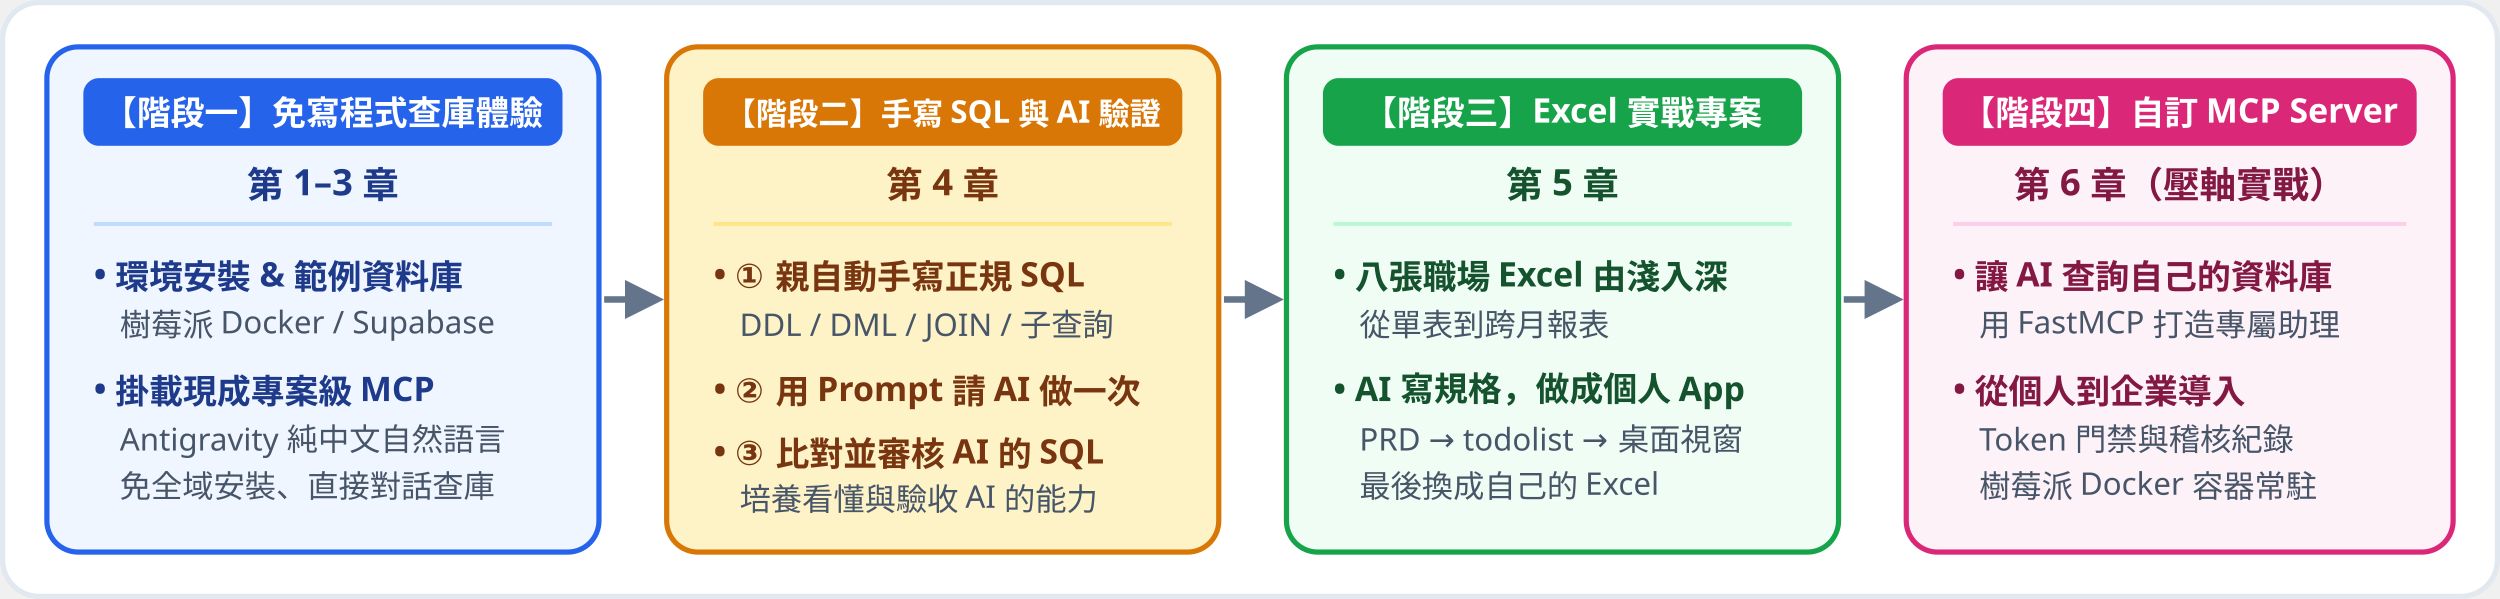
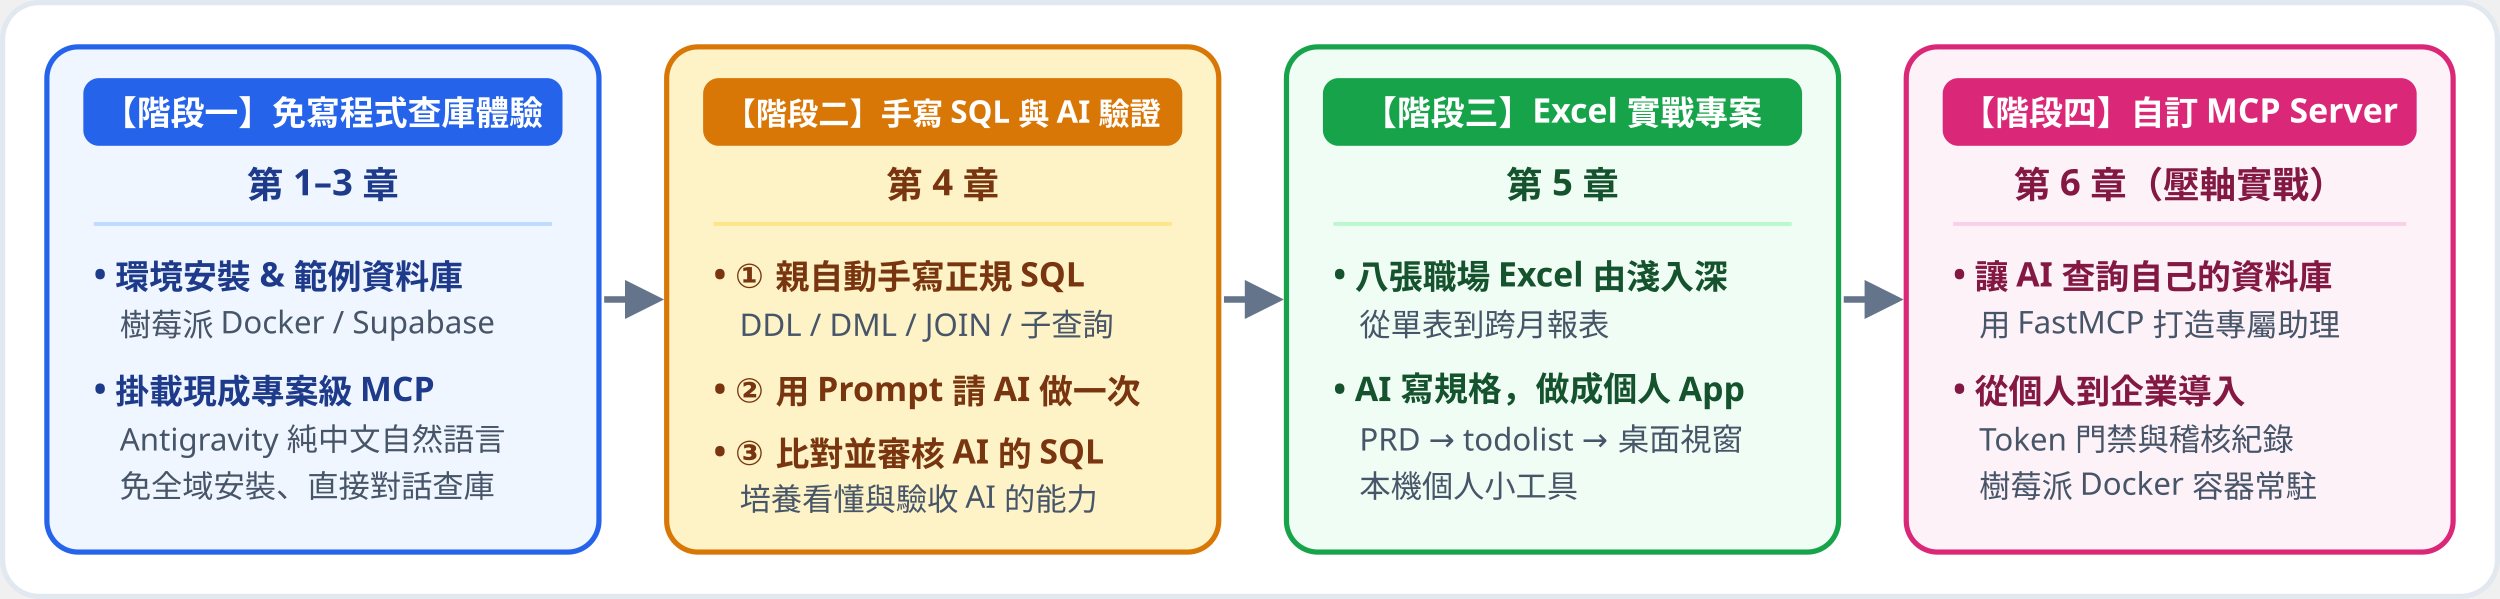
<svg xmlns="http://www.w3.org/2000/svg" width="960" height="230" viewBox="0 0 960 230" font-family="'PingFang TC','Microsoft JhengHei','Noto Sans TC',sans-serif">
  <defs>
    <marker id="arrow" viewBox="0 0 10 10" refX="8" refY="5" markerWidth="6" markerHeight="6" orient="auto">
      <path d="M0,0 L10,5 L0,10 z" fill="#64748b" />
    </marker>
  </defs>
  <rect x="1" y="1" width="958" height="228" rx="14" fill="#ffffff" stroke="#e2e8f0" stroke-width="2" />
  <g transform="translate(18, 18)">
    <rect x="0" y="0" width="212" height="194" rx="12" fill="#eff6ff" stroke="#2563eb" stroke-width="2" />
    <rect x="14" y="12" width="184" height="26" rx="6" fill="#2563eb" />
    <text x="106" y="30" text-anchor="middle" font-size="13" font-weight="700" fill="#ffffff">【階段一】免寫程式查庫體驗</text>
    <text x="106" y="58" text-anchor="middle" font-size="14" font-weight="700" fill="#1e3a8a">第 1–3 章</text>
    <line x1="18" y1="68" x2="194" y2="68" stroke="#bfdbfe" stroke-width="1.5" />
    <text x="18" y="92" font-size="13" fill="#1e3a8a" font-weight="600">• 環境安裝 &amp; 範例資料庫</text>
    <text x="28" y="111" font-size="12" fill="#475569">樹莓派 Docker / Supabase</text>
    <text x="18" y="136" font-size="13" fill="#1e3a8a" font-weight="600">• 掛載現成專案級 MCP</text>
    <text x="28" y="155" font-size="12" fill="#475569">Antigravity 純中文自然語言</text>
    <text x="28" y="173" font-size="12" fill="#475569">免全域安裝、直接對話查庫</text>
  </g>
  <line x1="232" y1="115" x2="252" y2="115" stroke="#64748b" stroke-width="2.5" marker-end="url(#arrow)" />
  <g transform="translate(256, 18)">
    <rect x="0" y="0" width="212" height="194" rx="12" fill="#fef3c7" stroke="#d97706" stroke-width="2" />
    <rect x="14" y="12" width="184" height="26" rx="6" fill="#d97706" />
    <text x="106" y="30" text-anchor="middle" font-size="12" font-weight="700" fill="#ffffff">【階段二】手寫 SQL 與 AI 驗證</text>
    <text x="106" y="58" text-anchor="middle" font-size="14" font-weight="700" fill="#78350f">第 4 章</text>
    <line x1="18" y1="68" x2="194" y2="68" stroke="#fde68a" stroke-width="1.5" />
    <text x="18" y="92" font-size="13" fill="#78350f" font-weight="600">• ① 親自動手寫正規 SQL</text>
    <text x="28" y="111" font-size="12" fill="#475569">DDL / DML / JOIN / 子查詢</text>
    <text x="18" y="136" font-size="13" fill="#78350f" font-weight="600">• ② 用 Prompt 請 AI 做一次</text>
    <text x="18" y="160" font-size="13" fill="#78350f" font-weight="600">• ③ 比對並審核 AI 的 SQL</text>
    <text x="28" y="178" font-size="12" fill="#475569">培養看懂與驗收 AI 的能力</text>
  </g>
  <line x1="470" y1="115" x2="490" y2="115" stroke="#64748b" stroke-width="2.5" marker-end="url(#arrow)" />
  <g transform="translate(494, 18)">
    <rect x="0" y="0" width="212" height="194" rx="12" fill="#f0fdf4" stroke="#16a34a" stroke-width="2" />
    <rect x="14" y="12" width="184" height="26" rx="6" fill="#16a34a" />
    <text x="106" y="30" text-anchor="middle" font-size="13" font-weight="700" fill="#ffffff">【階段三】Excel 實戰專案</text>
    <text x="106" y="58" text-anchor="middle" font-size="14" font-weight="700" fill="#14532d">第 5 章</text>
    <line x1="18" y1="68" x2="194" y2="68" stroke="#bbf7d0" stroke-width="1.5" />
    <text x="18" y="92" font-size="13" fill="#14532d" font-weight="600">• 八張職場 Excel 由淺入深</text>
    <text x="28" y="111" font-size="12" fill="#475569">從單表到跨月報表</text>
    <text x="18" y="136" font-size="13" fill="#14532d" font-weight="600">• AI 寫規格，做成個人 App</text>
    <text x="28" y="155" font-size="12" fill="#475569">PRD → todolist → 桌面視窗</text>
-     <text x="28" y="173" font-size="12" fill="#475569">最後換成自己的 Excel</text>
+     <text x="28" y="173" font-size="12" fill="#475569">本機個人小工具</text>
  </g>
  <line x1="708" y1="115" x2="728" y2="115" stroke="#64748b" stroke-width="2.5" marker-end="url(#arrow)" />
  <g transform="translate(732, 18)">
    <rect x="0" y="0" width="210" height="194" rx="12" fill="#fdf2f8" stroke="#db2777" stroke-width="2" />
    <rect x="14" y="12" width="182" height="26" rx="6" fill="#db2777" />
    <text x="105" y="30" text-anchor="middle" font-size="13" font-weight="700" fill="#ffffff">【階段四】自訂 MCP Server</text>
    <text x="105" y="58" text-anchor="middle" font-size="14" font-weight="700" fill="#831843">第 6 章（壓軸實戰）</text>
    <line x1="18" y1="68" x2="192" y2="68" stroke="#fbcfe8" stroke-width="1.5" />
    <text x="18" y="92" font-size="13" fill="#831843" font-weight="600">• 讓 AI 查詢自己的資料庫</text>
    <text x="28" y="111" font-size="12" fill="#475569">用 FastMCP 打造專屬助理</text>
    <text x="18" y="136" font-size="13" fill="#831843" font-weight="600">• 從個人到企業導入</text>
    <text x="28" y="155" font-size="12" fill="#475569">Token 門禁與稽核紀錄</text>
    <text x="28" y="173" font-size="12" fill="#475569">樹莓派 Docker 容器常駐</text>
  </g>
</svg>
